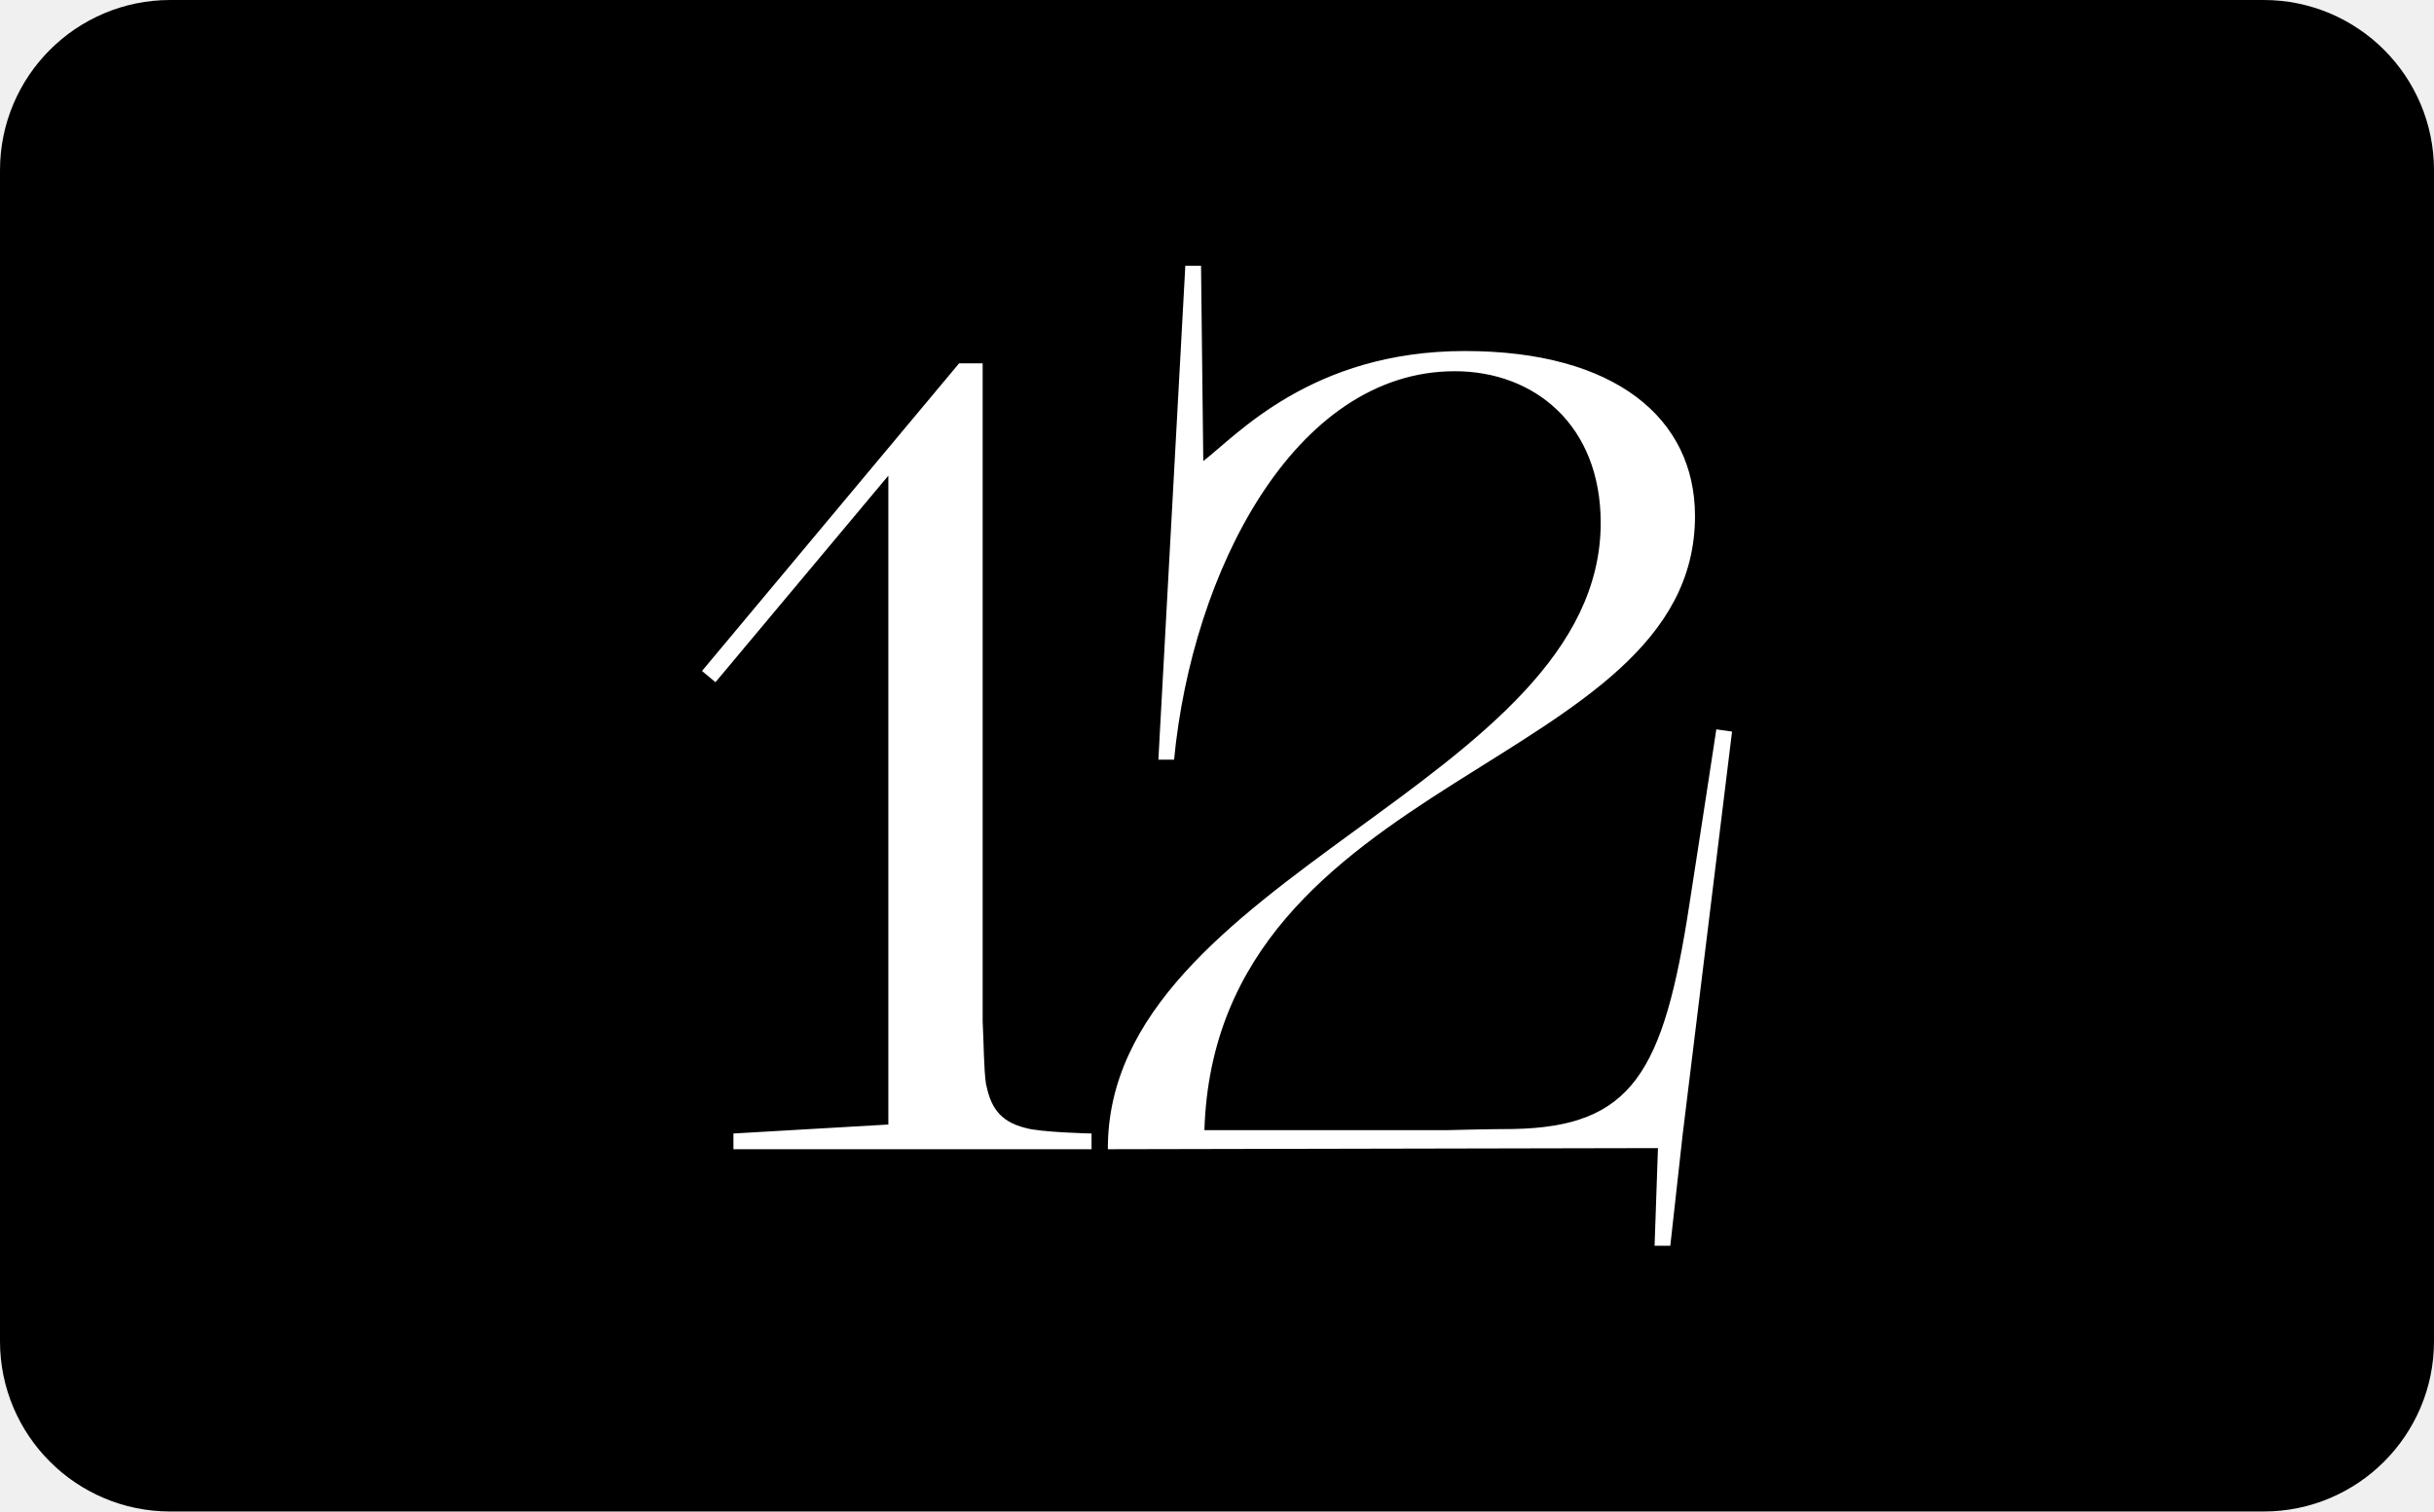
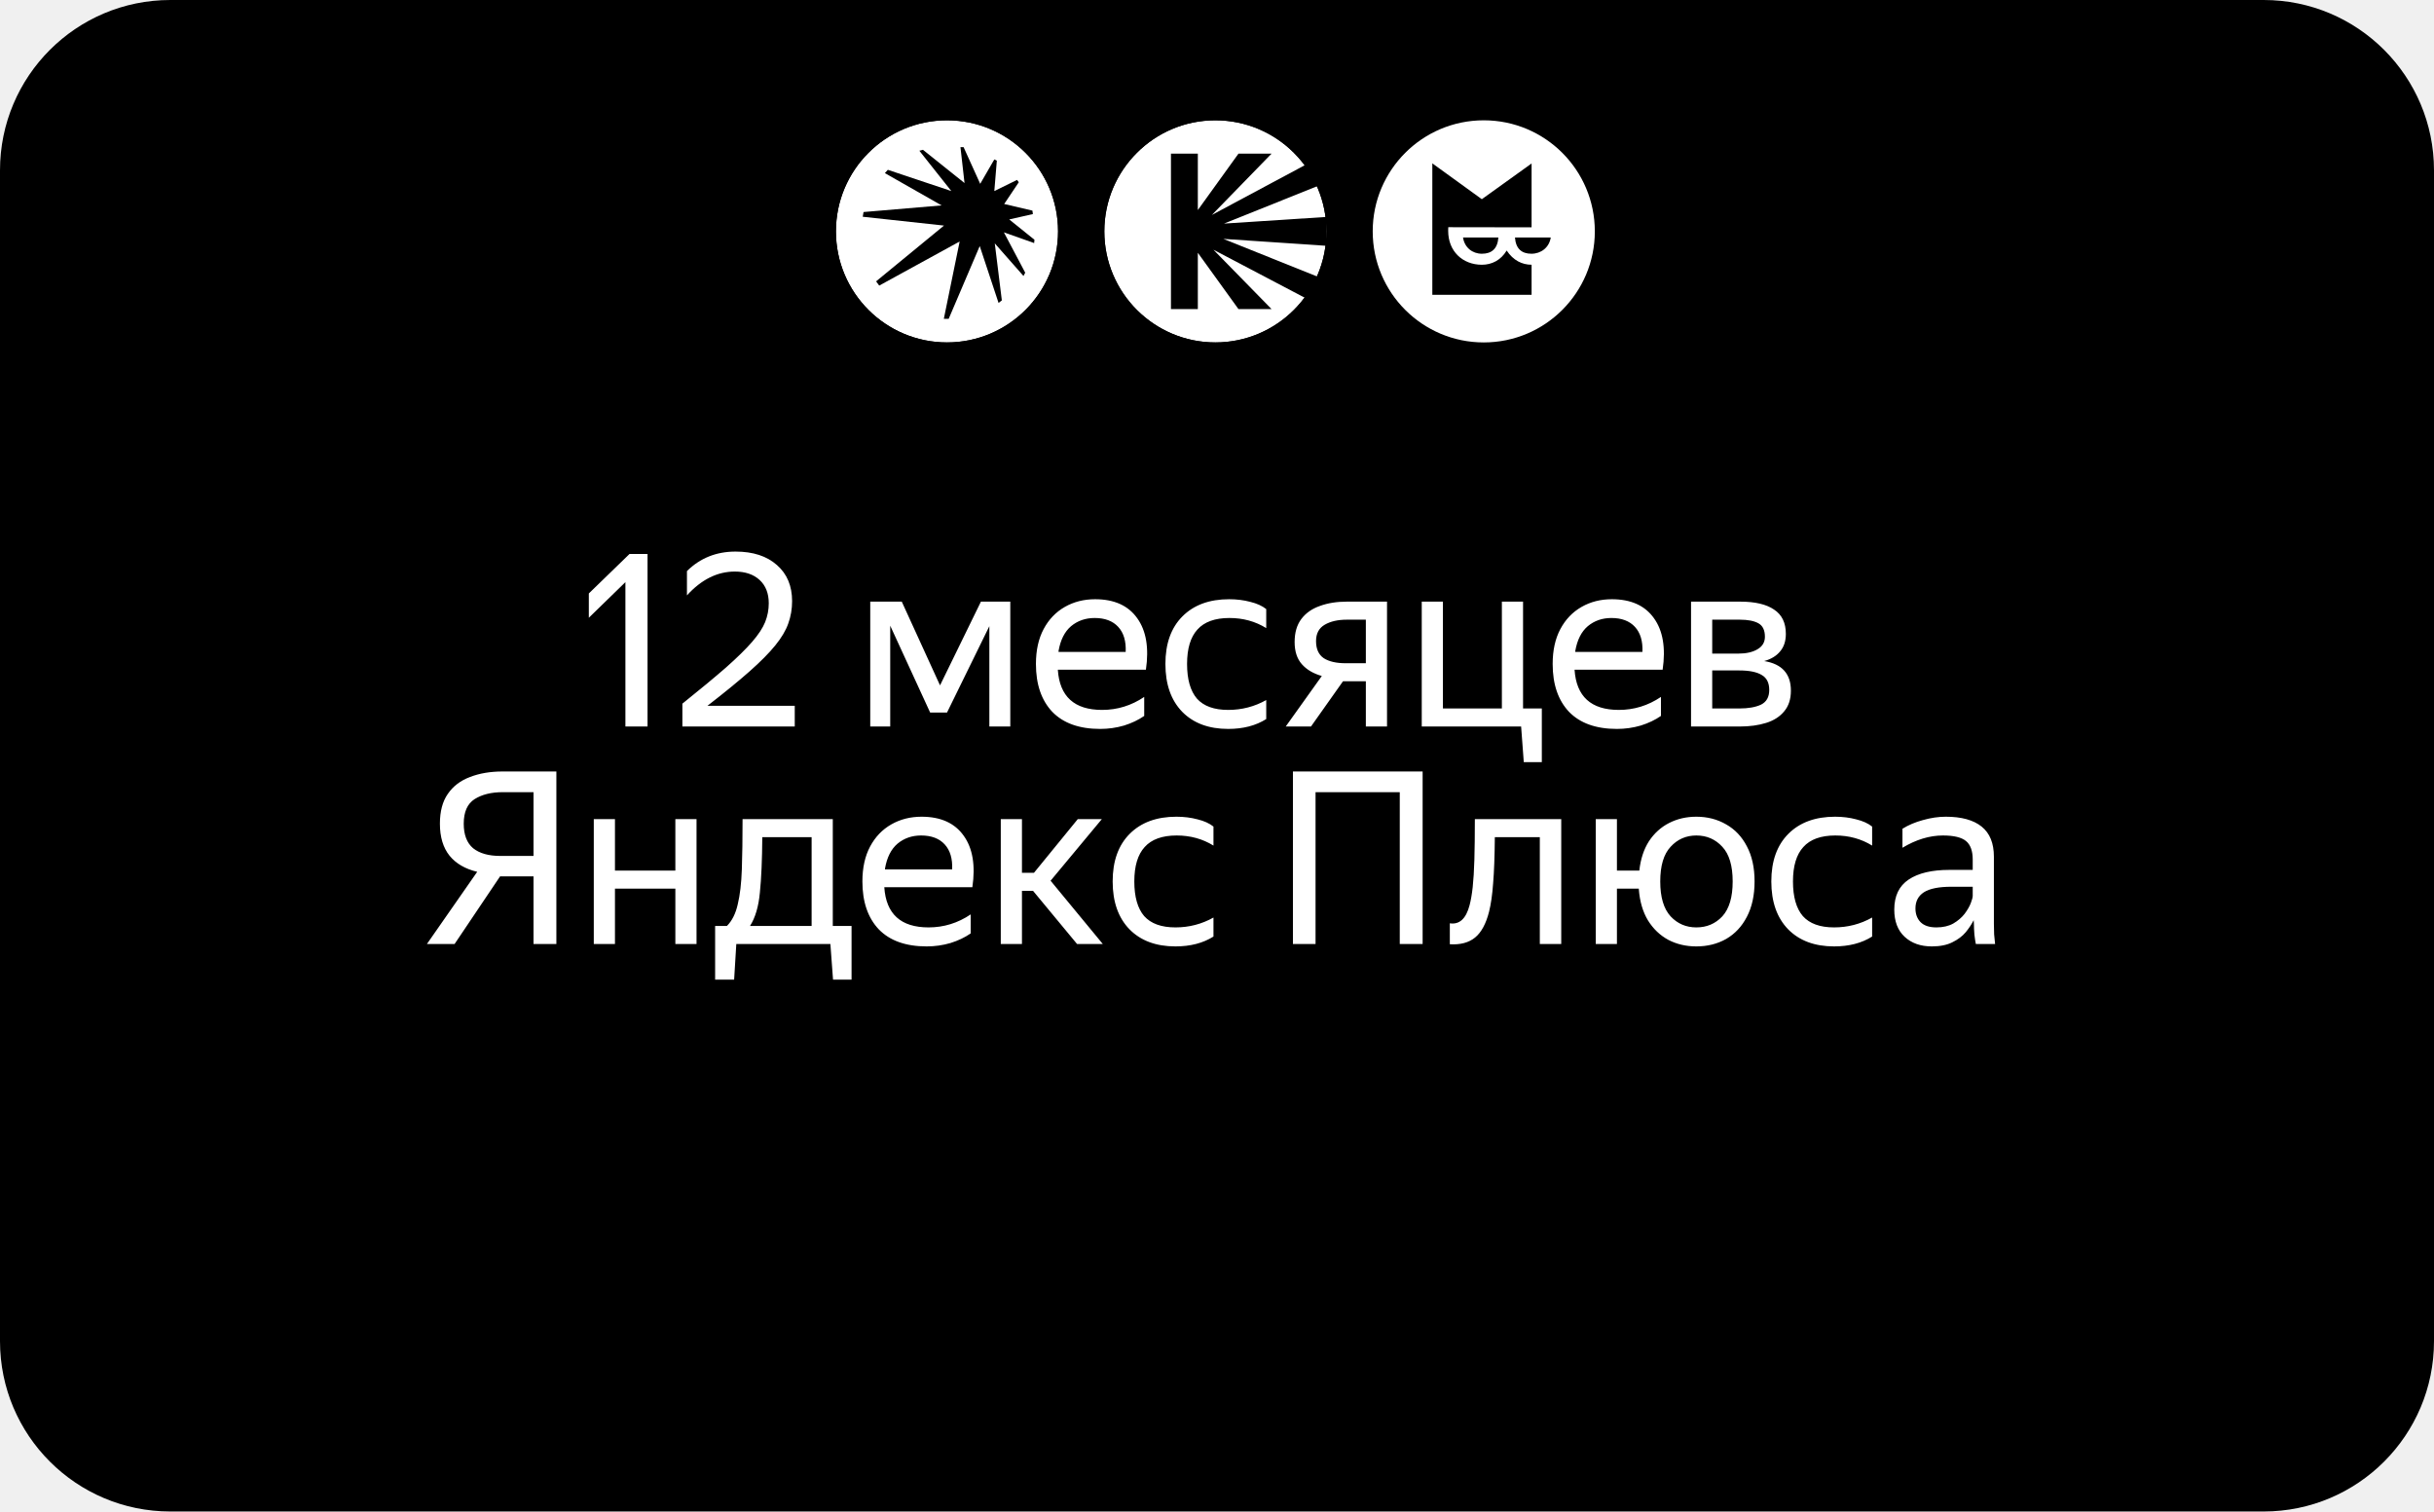
<svg xmlns="http://www.w3.org/2000/svg" width="343" height="213" viewBox="0 0 343 213" fill="none">
  <rect width="343" height="213" rx="24" fill="black" />
-   <g transform="translate(171.5 106.5) scale(1.2) translate(-170.2 -111.925)">
-     <path d="M221.983 158.001L157.383 158.132C157.251 126.096 215.259 115.154 215.259 84.568C215.259 73.098 207.481 66.77 198.12 66.77C179.268 66.77 167.271 90.369 165.161 112.385H163.316L166.48 54.377H168.325L168.589 77.317C172.412 74.416 181.245 64.397 199.307 64.397C216.973 64.397 226.333 72.307 226.333 83.777C226.333 113.572 170.039 113.704 168.721 155.891H197.329C197.329 155.891 202.207 155.759 204.976 155.759C218.951 155.496 222.642 149.168 225.674 129.392C226.729 122.669 228.838 108.826 228.838 108.826L230.684 109.089L224.883 156.419L223.433 169.47H221.587L221.983 158.001Z" fill="white" />
-     <path d="M109.721 101.97L139.911 65.847H142.68V143.103C142.812 145.608 142.812 148.772 143.075 150.486C143.603 152.991 144.525 154.837 147.69 155.628C149.403 156.155 155.468 156.287 155.468 156.287V158.132H113.412V156.287L131.606 155.232V79.031L111.303 103.289L109.721 101.97Z" fill="white" />
+   <defs>
+     <mask id="m-music" maskUnits="userSpaceOnUse" x="0" y="0" width="48" height="48">
+       <path d="M24 48C37.255 48 48 37.255 48 24C48 10.745 37.255 0 24 0C10.745 0 0 10.745 0 24C0 37.255 10.745 48 24 48Z" fill="white" />
+       <path d="M42.563 20.262L42.462 19.514L36.362 18.084L39.513 13.386L39.141 12.877L34.227 15.292L34.77 8.722L34.227 8.451L31.177 13.726L27.586 5.795H26.909L27.788 13.557L18.808 6.374L18.029 6.579L24.942 15.292L11.218 10.698L10.574 11.412L22.84 18.39L5.965 19.821L5.795 20.841L23.349 22.748L8.677 34.8L9.354 35.719L26.738 26.186L23.316 42.902H24.365L31.076 27.175L35.142 39.464L35.853 38.919L34.328 26.596L40.529 33.642L40.904 32.927L36.295 24.212L42.835 26.528L42.902 25.812L37.448 21.421L42.563 20.262Z" fill="black" />
+     </mask>
+     <mask id="m-kp" maskUnits="userSpaceOnUse" x="58" y="0" width="48" height="48">
+       <circle cx="82" cy="24" r="24" fill="white" />
+       <path d="M106 7.2L81.242 20.452L94.144 7.2H86.992L78.208 19.392V7.2H72.4V40.8H78.208V28.627L86.992 40.8H94.144L81.577 27.964L106 40.8V34.56L83.725 25.623L106 27.12V20.88L83.866 22.319L106 13.44V7.2Z" fill="black" />
+     </mask>
+   </defs>
+   <g transform="scale(0.652091)">
+     <g transform="translate(180.65 26)">
+       <path d="M24 48C37.255 48 48 37.255 48 24C48 10.745 37.255 0 24 0C10.745 0 0 10.745 0 24C0 37.255 10.745 48 24 48Z" fill="white" mask="url(#m-music)" />
+       <circle cx="82" cy="24" r="24" fill="white" mask="url(#m-kp)" />
+       <path d="M140 48C153.255 48 164 37.255 164 24C164 10.745 153.255 0 140 0C126.745 0 116 10.745 116 24C116 37.255 126.745 48 140 48ZM144.95 28.141C143.67 30.274 141.684 31.214 139.596 31.214C135.42 31.214 132.311 28.294 132.311 23.911V23.694C132.311 23.488 132.319 23.298 132.332 23.099L150.334 23.127V9.327L139.581 17.048L128.883 9.303V37.703H150.334V31.214C148.257 31.207 146.367 30.266 144.95 28.141ZM139.597 28.834C141.7 28.834 142.987 27.753 143.157 25.317H135.515C135.849 27.51 137.551 28.834 139.597 28.834ZM154.478 25.317H146.745C146.914 27.753 148.201 28.834 150.303 28.834C152.348 28.834 154.144 27.51 154.478 25.317Z" fill="white" fill-rule="evenodd" clip-rule="evenodd" />
+     </g>
+     <g transform="translate(92.26 119.2)">
+       <path d="M47.678 37.804H42.894V6.604L34.99 14.3V9.048L43.778 0.52H47.678V37.804ZM79.49 37.804H55.206V32.864C59.054 29.779 62.191 27.179 64.618 25.064C67.045 22.915 68.934 21.06 70.286 19.5C71.638 17.94 72.574 16.519 73.094 15.236C73.614 13.919 73.874 12.567 73.874 11.18C73.874 9.031 73.215 7.349 71.898 6.136C70.581 4.923 68.795 4.316 66.542 4.316C62.763 4.316 59.314 6.032 56.194 9.464V4.212C59.037 1.404 62.538 1.3113e-05 66.698 1.3113e-05C70.477 1.3113e-05 73.458 0.971 75.642 2.912C77.826 4.819 78.918 7.419 78.918 10.712C78.918 12.411 78.641 14.023 78.086 15.548C77.566 17.039 76.63 18.616 75.278 20.28C73.961 21.909 72.106 23.781 69.714 25.896C67.322 28.011 64.289 30.489 60.614 33.332H79.49V37.804ZM95.805 10.816H102.617L110.885 28.912L119.725 10.816H126.069V37.804H121.545V16.12L112.393 34.788H108.753L100.121 16.016V37.804H95.805V10.816ZM145.495 38.324C140.988 38.324 137.539 37.093 135.147 34.632C132.79 32.136 131.611 28.687 131.611 24.284C131.611 21.337 132.166 18.824 133.275 16.744C134.384 14.664 135.91 13.069 137.851 11.96C139.792 10.851 141.976 10.296 144.403 10.296C148.528 10.296 151.562 11.665 153.503 14.404C155.444 17.108 156.068 20.817 155.375 25.532H136.343C136.724 31.321 139.914 34.216 145.911 34.216C149.204 34.216 152.238 33.28 155.011 31.408V35.516C153.763 36.383 152.307 37.076 150.643 37.596C148.979 38.081 147.263 38.324 145.495 38.324ZM136.499 21.476V21.684H151.007C151.111 19.361 150.574 17.559 149.395 16.276C148.216 14.993 146.518 14.352 144.299 14.352C142.323 14.352 140.624 14.941 139.203 16.12C137.816 17.299 136.915 19.084 136.499 21.476ZM173.163 38.324C168.969 38.324 165.658 37.093 163.231 34.632C160.805 32.136 159.591 28.687 159.591 24.284C159.591 19.881 160.822 16.449 163.283 13.988C165.745 11.527 169.107 10.296 173.371 10.296C175.001 10.296 176.526 10.487 177.947 10.868C179.369 11.215 180.513 11.735 181.379 12.428V16.536C179.022 15.08 176.37 14.352 173.423 14.352C170.303 14.352 167.998 15.184 166.507 16.848C165.017 18.477 164.271 20.956 164.271 24.284C164.271 27.612 164.982 30.108 166.403 31.772C167.859 33.401 170.113 34.216 173.163 34.216C176.11 34.216 178.849 33.505 181.379 32.084V36.192C179.126 37.613 176.387 38.324 173.163 38.324ZM185.591 37.804L193.391 26.884C191.554 26.364 190.115 25.515 189.075 24.336C188.035 23.157 187.515 21.563 187.515 19.552C187.515 17.507 188.001 15.843 188.971 14.56C189.942 13.277 191.277 12.341 192.975 11.752C194.674 11.128 196.615 10.816 198.799 10.816H207.483V37.804H202.907V28.028H197.967L191.051 37.804H185.591ZM198.799 14.716C196.858 14.716 195.263 15.08 194.015 15.808C192.767 16.536 192.143 17.715 192.143 19.344C192.143 21.043 192.698 22.273 193.807 23.036C194.951 23.764 196.529 24.128 198.539 24.128H202.907V14.716H198.799ZM214.988 37.804V10.816H219.564V33.904H232.304V10.816H236.88V33.904H240.936V45.5H237.036L236.464 37.804H214.988ZM257.163 38.324C252.656 38.324 249.207 37.093 246.815 34.632C244.458 32.136 243.279 28.687 243.279 24.284C243.279 21.337 243.834 18.824 244.943 16.744C246.052 14.664 247.578 13.069 249.519 11.96C251.46 10.851 253.644 10.296 256.071 10.296C260.196 10.296 263.23 11.665 265.171 14.404C267.112 17.108 267.736 20.817 267.043 25.532H248.011C248.392 31.321 251.582 34.216 257.579 34.216C260.872 34.216 263.906 33.28 266.679 31.408V35.516C265.431 36.383 263.975 37.076 262.311 37.596C260.647 38.081 258.931 38.324 257.163 38.324ZM248.167 21.476V21.684H262.675C262.779 19.361 262.242 17.559 261.063 16.276C259.884 14.993 258.186 14.352 255.967 14.352C253.991 14.352 252.292 14.941 250.871 16.12C249.484 17.299 248.583 19.084 248.167 21.476ZM283.687 37.804H273.183V10.816H283.791C287.015 10.816 289.459 11.388 291.123 12.532C292.822 13.641 293.671 15.392 293.671 17.784C293.671 19.344 293.255 20.609 292.423 21.58C291.626 22.551 290.482 23.244 288.991 23.66C292.839 24.284 294.763 26.416 294.763 30.056C294.763 31.893 294.278 33.384 293.307 34.528C292.371 35.672 291.071 36.504 289.407 37.024C287.743 37.544 285.837 37.804 283.687 37.804ZM283.739 14.716H277.759V22.048H283.375C285.109 22.048 286.495 21.736 287.535 21.112C288.61 20.488 289.147 19.587 289.147 18.408C289.147 16.987 288.679 16.016 287.743 15.496C286.807 14.976 285.473 14.716 283.739 14.716ZM283.635 25.688H277.759V33.904H283.635C285.577 33.904 287.137 33.627 288.315 33.072C289.494 32.483 290.083 31.425 290.083 29.9C290.083 28.375 289.546 27.3 288.471 26.676C287.397 26.017 285.785 25.688 283.635 25.688ZM-0.001 84.804L10.867 69.204C8.267 68.58 6.274 67.419 4.887 65.72C3.501 63.987 2.807 61.681 2.807 58.804C2.807 56.135 3.379 53.985 4.523 52.356C5.667 50.692 7.262 49.479 9.307 48.716C11.353 47.919 13.71 47.52 16.379 47.52H27.975V84.804H23.035V70.192H15.807L5.979 84.804H-0.001ZM15.859 65.772H23.035V51.992H16.379C13.918 51.992 11.89 52.495 10.295 53.5C8.735 54.505 7.955 56.273 7.955 58.804C7.955 61.196 8.631 62.964 9.983 64.108C11.37 65.217 13.329 65.772 15.859 65.772ZM40.636 57.816V68.944H53.688V57.816H58.264V84.804H53.688V72.844H40.636V84.804H36.06V57.816H40.636ZM66.391 92.5H62.283V80.904H64.831C65.941 79.795 66.721 78.235 67.171 76.224C67.657 74.213 67.951 71.7 68.055 68.684C68.159 65.633 68.211 62.011 68.211 57.816H87.711V80.904H91.767V92.5H87.763L87.191 84.804H66.859L66.391 92.5ZM83.135 61.716H72.475C72.441 66.639 72.267 70.625 71.955 73.676C71.678 76.692 70.967 79.101 69.823 80.904H83.135V61.716ZM107.993 85.324C103.486 85.324 100.037 84.093 97.645 81.632C95.288 79.136 94.109 75.687 94.109 71.284C94.109 68.337 94.664 65.824 95.773 63.744C96.882 61.664 98.408 60.069 100.349 58.96C102.29 57.851 104.474 57.296 106.901 57.296C111.026 57.296 114.06 58.665 116.001 61.404C117.942 64.108 118.566 67.817 117.873 72.532H98.841C99.222 78.321 102.412 81.216 108.409 81.216C111.702 81.216 114.736 80.28 117.509 78.408V82.516C116.261 83.383 114.805 84.076 113.141 84.596C111.477 85.081 109.761 85.324 107.993 85.324ZM98.997 68.476V68.684H113.505C113.609 66.361 113.072 64.559 111.893 63.276C110.714 61.993 109.016 61.352 106.797 61.352C104.821 61.352 103.122 61.941 101.701 63.12C100.314 64.299 99.413 66.084 98.997 68.476ZM146.062 84.804H140.498L130.982 73.312H128.59V84.804H124.014V57.816H128.59V69.412H131.19L140.654 57.816H145.854L134.778 71.128L146.062 84.804ZM161.763 85.324C157.568 85.324 154.258 84.093 151.831 81.632C149.404 79.136 148.191 75.687 148.191 71.284C148.191 66.881 149.422 63.449 151.883 60.988C154.344 58.527 157.707 57.296 161.971 57.296C163.6 57.296 165.126 57.487 166.547 57.868C167.968 58.215 169.112 58.735 169.979 59.428V63.536C167.622 62.08 164.97 61.352 162.023 61.352C158.903 61.352 156.598 62.184 155.107 63.848C153.616 65.477 152.871 67.956 152.871 71.284C152.871 74.612 153.582 77.108 155.003 78.772C156.459 80.401 158.712 81.216 161.763 81.216C164.71 81.216 167.448 80.505 169.979 79.084V83.192C167.726 84.613 164.987 85.324 161.763 85.324ZM187.149 47.52H215.177V84.804H210.237V51.992H192.037V84.804H187.149V47.52ZM221.056 80.332C223.136 80.644 224.557 79.344 225.32 76.432C225.597 75.392 225.823 74.092 225.996 72.532C226.169 70.937 226.291 68.961 226.36 66.604C226.429 64.212 226.464 61.283 226.464 57.816H245.132V84.804H240.504V61.716H230.78C230.745 65.841 230.624 69.152 230.416 71.648C230.243 74.109 229.948 76.172 229.532 77.836C228.873 80.436 227.868 82.291 226.516 83.4C225.164 84.509 223.344 84.995 221.056 84.856V80.332ZM274.328 85.324C272.109 85.324 270.098 84.856 268.296 83.92C266.493 82.949 265.02 81.545 263.876 79.708C262.766 77.871 262.108 75.635 261.9 73V72.844H257.168V84.804H252.592V57.816H257.168V68.944H262.004C262.281 66.448 262.974 64.333 264.084 62.6C265.228 60.867 266.684 59.549 268.452 58.648C270.22 57.747 272.178 57.296 274.328 57.296C276.72 57.296 278.869 57.851 280.776 58.96C282.682 60.035 284.173 61.612 285.248 63.692C286.357 65.772 286.912 68.303 286.912 71.284C286.912 74.265 286.357 76.813 285.248 78.928C284.173 81.008 282.682 82.603 280.776 83.712C278.869 84.787 276.72 85.324 274.328 85.324ZM274.328 81.216C276.581 81.216 278.453 80.419 279.944 78.824C281.434 77.195 282.18 74.681 282.18 71.284C282.18 67.887 281.434 65.391 279.944 63.796C278.453 62.167 276.581 61.352 274.328 61.352C272.109 61.352 270.254 62.167 268.764 63.796C267.273 65.391 266.528 67.887 266.528 71.284C266.528 74.681 267.273 77.195 268.764 78.824C270.254 80.419 272.109 81.216 274.328 81.216ZM304.103 85.324C299.908 85.324 296.598 84.093 294.171 81.632C291.744 79.136 290.531 75.687 290.531 71.284C290.531 66.881 291.762 63.449 294.223 60.988C296.684 58.527 300.047 57.296 304.311 57.296C305.94 57.296 307.466 57.487 308.887 57.868C310.308 58.215 311.452 58.735 312.319 59.428V63.536C309.962 62.08 307.31 61.352 304.363 61.352C301.243 61.352 298.938 62.184 297.447 63.848C295.956 65.477 295.211 67.956 295.211 71.284C295.211 74.612 295.922 77.108 297.343 78.772C298.799 80.401 301.052 81.216 304.103 81.216C307.05 81.216 309.788 80.505 312.319 79.084V83.192C310.066 84.613 307.327 85.324 304.103 85.324ZM327.607 61.352C324.73 61.352 321.818 62.236 318.871 64.004V59.896C320.154 59.099 321.627 58.475 323.291 58.024C324.99 57.539 326.636 57.296 328.231 57.296C331.628 57.296 334.211 58.007 335.979 59.428C337.747 60.849 338.631 63.016 338.631 65.928V80.436C338.631 81.025 338.648 81.788 338.683 82.724C338.752 83.625 338.822 84.319 338.891 84.804H334.731C334.627 84.319 334.523 83.643 334.419 82.776C334.35 81.875 334.315 81.095 334.315 80.436L334.263 79.656C333.847 80.488 333.275 81.355 332.547 82.256C331.819 83.123 330.848 83.851 329.635 84.44C328.456 85.029 326.983 85.324 325.215 85.324C322.788 85.324 320.83 84.631 319.339 83.244C317.848 81.857 317.103 79.899 317.103 77.368C317.103 74.421 318.143 72.255 320.223 70.868C322.303 69.481 325.232 68.788 329.011 68.788H334.055V66.552C334.055 64.68 333.57 63.345 332.599 62.548C331.628 61.751 329.964 61.352 327.607 61.352ZM334.055 74.404V72.428H329.479C326.74 72.428 324.747 72.827 323.499 73.624C322.286 74.421 321.679 75.583 321.679 77.108C321.679 78.321 322.043 79.309 322.771 80.072C323.534 80.835 324.678 81.216 326.203 81.216C327.624 81.216 328.838 80.939 329.843 80.384C330.848 79.795 331.663 79.101 332.287 78.304C332.911 77.472 333.362 76.692 333.639 75.964C333.916 75.236 334.055 74.716 334.055 74.404Z" fill="white" />
+     </g>
  </g>
</svg>
